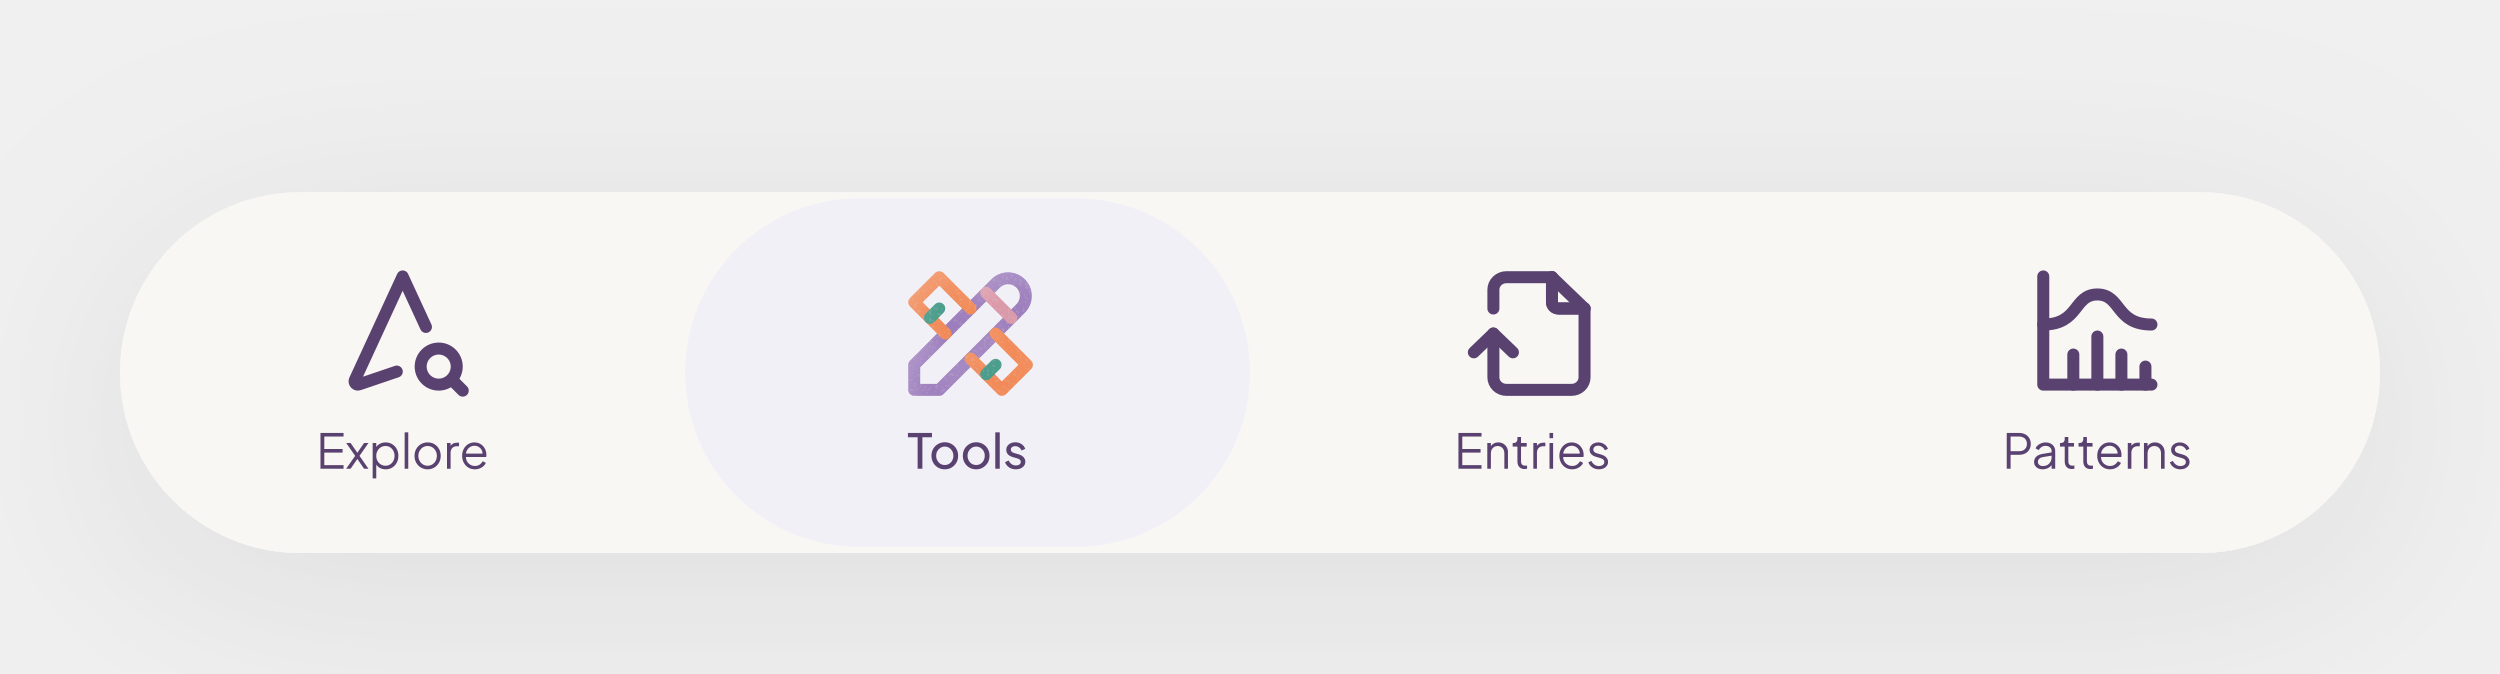
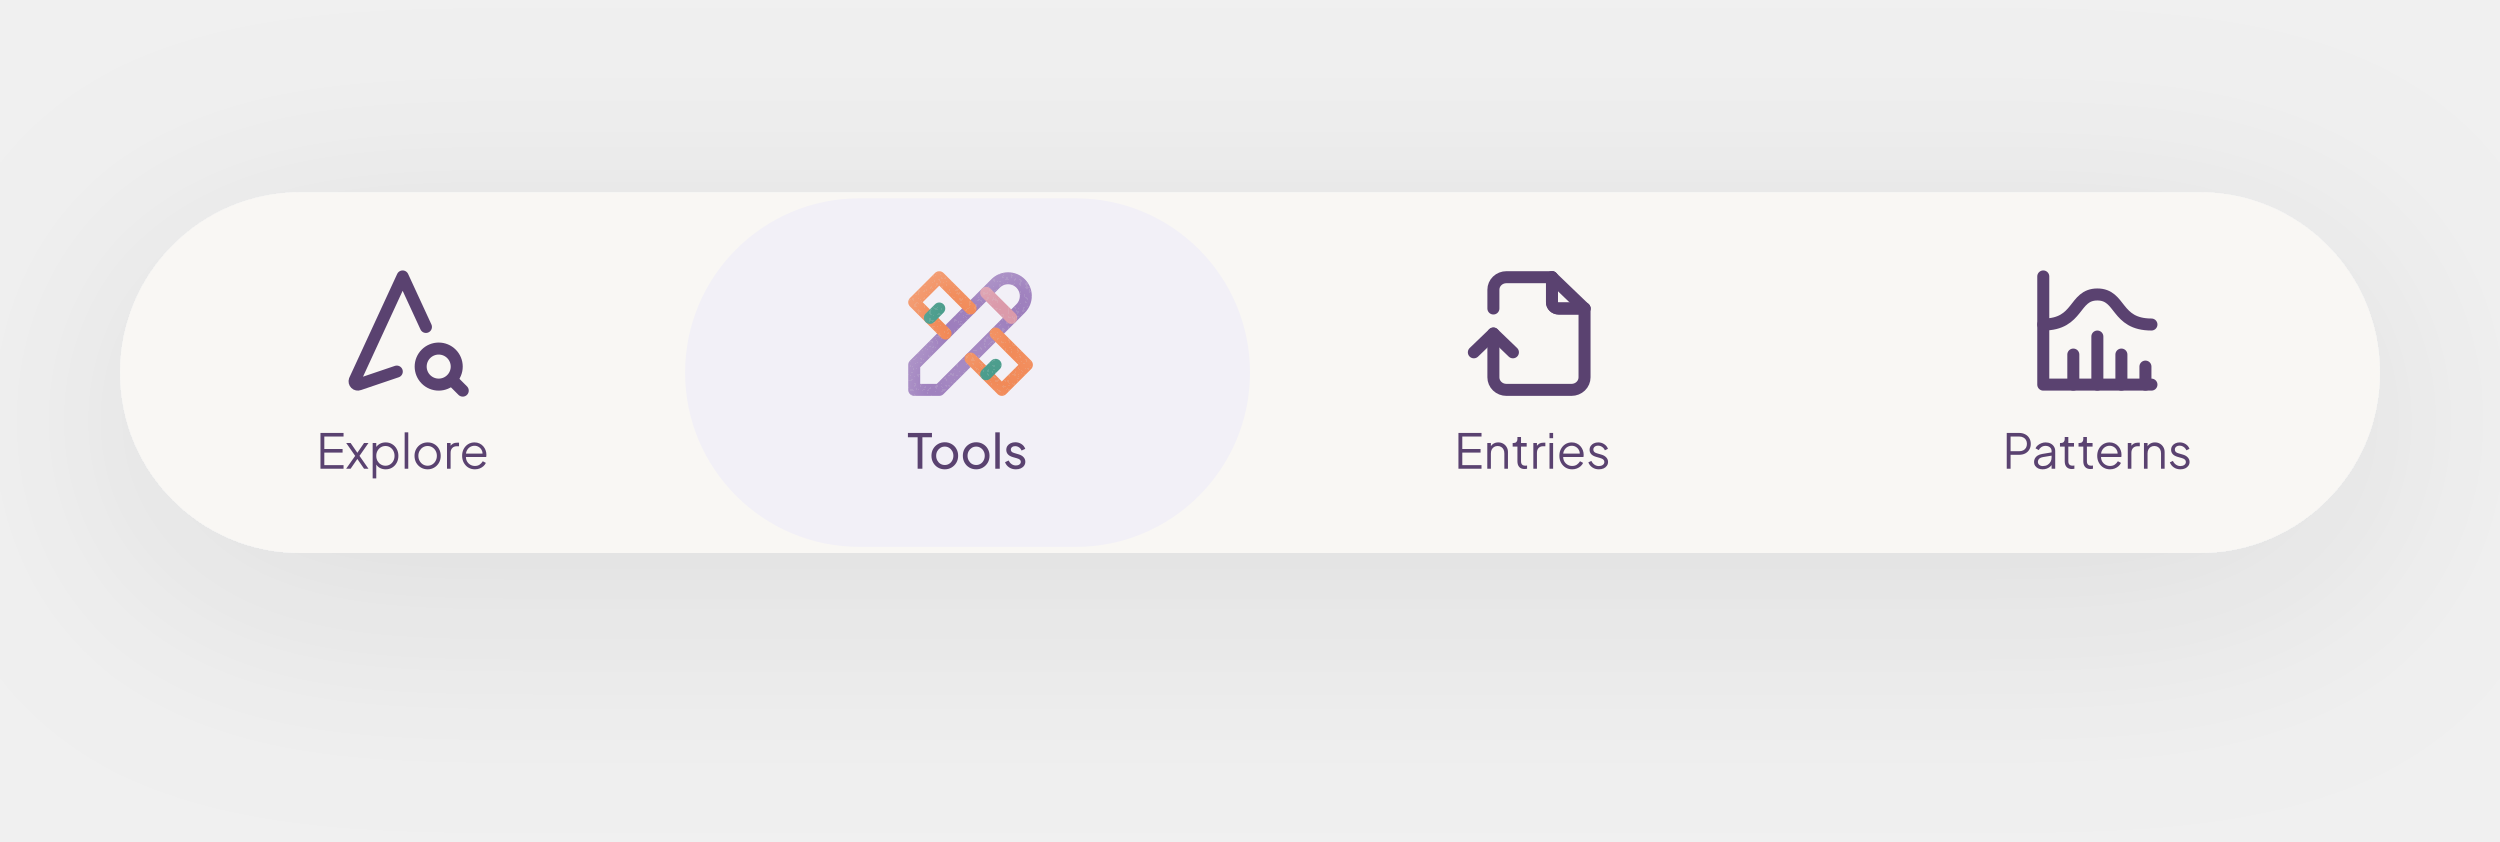
- <svg xmlns="http://www.w3.org/2000/svg" width="416" height="112" viewBox="0 0 416 112" fill="none">
+ <svg xmlns="http://www.w3.org/2000/svg" width="416" height="140" viewBox="0 0 416 140" fill="none">
  <g clip-path="url(#clip0_549_9837)">
    <rect x="20" y="32" width="376" height="60" rx="30" fill="#F8F7F6" />
  </g>
  <rect x="20" y="32" width="376" height="60" rx="30" fill="white" fill-opacity="0.6" style="mix-blend-mode:multiply" />
  <g opacity="0.67" filter="url(#filter0_d_549_9837)">
    <path d="M20 62C20 45.431 33.431 32 50 32H366C382.569 32 396 45.431 396 62V62C396 78.569 382.569 92 366 92H50C33.431 92 20 78.569 20 62V62Z" fill="#F9F7F3" />
  </g>
  <rect x="20" y="32" width="376" height="60" rx="30" fill="black" fill-opacity="0.2" style="mix-blend-mode:screen" />
  <g clip-path="url(#clip1_549_9837)">
    <path d="M258.25 46.125V50.292C258.25 50.568 258.364 50.833 258.567 51.028C258.77 51.224 259.046 51.333 259.333 51.333H263.667" stroke="#5A4270" stroke-width="2" stroke-linecap="round" stroke-linejoin="round" />
    <path d="M258.25 46.125V50.292C258.25 50.568 258.364 50.833 258.567 51.028C258.77 51.224 259.046 51.333 259.333 51.333H263.667" stroke="#5A4270" stroke-width="2" stroke-linecap="round" stroke-linejoin="round" />
    <path d="M248.5 51.333V48.208C248.5 47.656 248.728 47.126 249.135 46.735C249.541 46.344 250.092 46.125 250.667 46.125H258.25L263.667 51.333V62.792C263.667 63.344 263.438 63.874 263.032 64.265C262.626 64.656 262.075 64.875 261.5 64.875H250.667C250.092 64.875 249.541 64.656 249.135 64.265C248.728 63.874 248.5 63.344 248.5 62.792V55.5" stroke="#5A4270" stroke-width="2" stroke-linecap="round" stroke-linejoin="round" />
    <path d="M245.25 58.625L248.5 55.5L251.75 58.625" stroke="#5A4270" stroke-width="2" stroke-linecap="round" stroke-linejoin="round" />
  </g>
  <path d="M242.685 78V72.04H246.525V72.64H243.325V74.712H246.365V75.312H243.325V77.4H246.525V78H242.685ZM247.484 78V73.712H248.084V74.544L247.948 74.512C248.054 74.235 248.228 74.016 248.468 73.856C248.713 73.696 248.996 73.616 249.316 73.616C249.62 73.616 249.892 73.685 250.132 73.824C250.377 73.963 250.569 74.155 250.708 74.4C250.852 74.64 250.924 74.912 250.924 75.216V78H250.324V75.448C250.324 75.187 250.276 74.965 250.18 74.784C250.089 74.603 249.958 74.464 249.788 74.368C249.622 74.267 249.43 74.216 249.212 74.216C248.993 74.216 248.798 74.267 248.628 74.368C248.457 74.464 248.324 74.605 248.228 74.792C248.132 74.973 248.084 75.192 248.084 75.448V78H247.484ZM253.698 78.048C253.314 78.048 253.018 77.936 252.81 77.712C252.602 77.488 252.498 77.168 252.498 76.752V74.312H251.706V73.712H251.906C252.087 73.712 252.231 73.653 252.338 73.536C252.444 73.413 252.498 73.261 252.498 73.08V72.72H253.098V73.712H254.042V74.312H253.098V76.752C253.098 76.896 253.119 77.024 253.162 77.136C253.204 77.243 253.276 77.328 253.378 77.392C253.484 77.456 253.626 77.488 253.802 77.488C253.844 77.488 253.895 77.485 253.954 77.48C254.012 77.475 254.063 77.469 254.106 77.464V78C254.042 78.016 253.97 78.027 253.89 78.032C253.81 78.043 253.746 78.048 253.698 78.048ZM255.147 78V73.712H255.747V74.416L255.667 74.312C255.769 74.109 255.921 73.949 256.123 73.832C256.331 73.715 256.582 73.656 256.875 73.656H257.147V74.256H256.771C256.462 74.256 256.214 74.352 256.027 74.544C255.841 74.736 255.747 75.008 255.747 75.36V78H255.147ZM257.838 78V73.712H258.438V78H257.838ZM257.838 72.92V72.04H258.438V72.92H257.838ZM261.607 78.096C261.207 78.096 260.844 78 260.519 77.808C260.199 77.611 259.945 77.341 259.759 77C259.572 76.659 259.479 76.272 259.479 75.84C259.479 75.408 259.569 75.027 259.751 74.696C259.932 74.36 260.177 74.096 260.487 73.904C260.801 73.712 261.153 73.616 261.543 73.616C261.852 73.616 262.127 73.675 262.367 73.792C262.612 73.904 262.82 74.059 262.991 74.256C263.161 74.448 263.292 74.667 263.383 74.912C263.473 75.152 263.519 75.4 263.519 75.656C263.519 75.709 263.516 75.771 263.511 75.84C263.505 75.904 263.497 75.971 263.487 76.04H259.863V75.48H263.143L262.855 75.72C262.903 75.427 262.868 75.165 262.751 74.936C262.639 74.701 262.476 74.517 262.263 74.384C262.049 74.245 261.809 74.176 261.543 74.176C261.276 74.176 261.028 74.245 260.799 74.384C260.575 74.523 260.399 74.717 260.271 74.968C260.143 75.213 260.092 75.507 260.119 75.848C260.092 76.189 260.145 76.488 260.279 76.744C260.417 76.995 260.604 77.189 260.839 77.328C261.079 77.467 261.335 77.536 261.607 77.536C261.921 77.536 262.185 77.461 262.399 77.312C262.612 77.163 262.785 76.976 262.919 76.752L263.431 77.024C263.345 77.216 263.215 77.395 263.039 77.56C262.863 77.72 262.652 77.851 262.407 77.952C262.167 78.048 261.9 78.096 261.607 78.096ZM266.052 78.096C265.642 78.096 265.282 77.992 264.972 77.784C264.663 77.576 264.439 77.293 264.3 76.936L264.804 76.696C264.927 76.957 265.098 77.165 265.316 77.32C265.54 77.475 265.786 77.552 266.052 77.552C266.308 77.552 266.524 77.491 266.7 77.368C266.876 77.24 266.964 77.075 266.964 76.872C266.964 76.723 266.922 76.605 266.836 76.52C266.751 76.429 266.652 76.36 266.54 76.312C266.428 76.264 266.33 76.229 266.244 76.208L265.628 76.032C265.234 75.92 264.948 75.763 264.772 75.56C264.596 75.357 264.508 75.123 264.508 74.856C264.508 74.605 264.572 74.387 264.7 74.2C264.828 74.013 265.002 73.869 265.22 73.768C265.439 73.667 265.682 73.616 265.948 73.616C266.311 73.616 266.639 73.712 266.932 73.904C267.231 74.091 267.442 74.352 267.564 74.688L267.052 74.928C266.946 74.688 266.791 74.501 266.588 74.368C266.391 74.229 266.17 74.16 265.924 74.16C265.684 74.16 265.492 74.221 265.348 74.344C265.204 74.467 265.132 74.621 265.132 74.808C265.132 74.952 265.17 75.067 265.244 75.152C265.319 75.237 265.404 75.301 265.5 75.344C265.602 75.387 265.69 75.419 265.764 75.44L266.476 75.648C266.823 75.749 267.092 75.907 267.284 76.12C267.482 76.333 267.58 76.584 267.58 76.872C267.58 77.107 267.514 77.317 267.38 77.504C267.252 77.691 267.074 77.837 266.844 77.944C266.615 78.045 266.351 78.096 266.052 78.096Z" fill="#5A4270" />
  <g clip-path="url(#clip2_549_9837)">
    <path d="M340 46V64H358" stroke="#5A4270" stroke-width="2" stroke-linecap="round" stroke-linejoin="round" />
    <path d="M357 61V64" stroke="#5A4270" stroke-width="2" stroke-linecap="round" stroke-linejoin="round" />
    <path d="M353 59V64" stroke="#5A4270" stroke-width="2" stroke-linecap="round" stroke-linejoin="round" />
    <path d="M349 56V64" stroke="#5A4270" stroke-width="2" stroke-linecap="round" stroke-linejoin="round" />
    <path d="M345 59V64" stroke="#5A4270" stroke-width="2" stroke-linecap="round" stroke-linejoin="round" />
    <path d="M340 54C346 54 345 49 349 49C353 49 352 54 358 54" stroke="#5A4270" stroke-width="2" stroke-linecap="round" stroke-linejoin="round" />
  </g>
  <path d="M333.922 78V72.04H335.97C336.359 72.04 336.7 72.117 336.994 72.272C337.287 72.421 337.514 72.635 337.674 72.912C337.839 73.184 337.922 73.501 337.922 73.864C337.922 74.227 337.839 74.544 337.674 74.816C337.514 75.088 337.287 75.301 336.994 75.456C336.706 75.605 336.364 75.68 335.97 75.68H334.562V78H333.922ZM334.562 75.08H336.002C336.258 75.08 336.482 75.032 336.674 74.936C336.866 74.835 337.015 74.693 337.122 74.512C337.228 74.325 337.282 74.107 337.282 73.856C337.282 73.605 337.228 73.389 337.122 73.208C337.015 73.027 336.866 72.888 336.674 72.792C336.482 72.691 336.258 72.64 336.002 72.64H334.562V75.08ZM339.882 78.096C339.61 78.096 339.367 78.045 339.154 77.944C338.941 77.837 338.773 77.693 338.65 77.512C338.527 77.331 338.466 77.123 338.466 76.888C338.466 76.664 338.514 76.461 338.61 76.28C338.706 76.093 338.855 75.936 339.058 75.808C339.261 75.68 339.519 75.589 339.834 75.536L341.514 75.256V75.8L339.978 76.056C339.669 76.109 339.445 76.208 339.306 76.352C339.173 76.496 339.106 76.667 339.106 76.864C339.106 77.056 339.181 77.219 339.33 77.352C339.485 77.485 339.682 77.552 339.922 77.552C340.215 77.552 340.471 77.491 340.69 77.368C340.909 77.24 341.079 77.069 341.202 76.856C341.325 76.643 341.386 76.405 341.386 76.144V75.056C341.386 74.8 341.293 74.592 341.106 74.432C340.919 74.272 340.677 74.192 340.378 74.192C340.117 74.192 339.887 74.259 339.69 74.392C339.493 74.52 339.346 74.688 339.25 74.896L338.706 74.6C338.786 74.419 338.911 74.253 339.082 74.104C339.258 73.955 339.458 73.837 339.682 73.752C339.906 73.661 340.138 73.616 340.378 73.616C340.693 73.616 340.97 73.677 341.21 73.8C341.455 73.923 341.645 74.093 341.778 74.312C341.917 74.525 341.986 74.773 341.986 75.056V78H341.386V77.144L341.474 77.232C341.399 77.392 341.282 77.539 341.122 77.672C340.967 77.8 340.783 77.904 340.57 77.984C340.362 78.059 340.133 78.096 339.882 78.096ZM344.77 78.048C344.386 78.048 344.09 77.936 343.882 77.712C343.674 77.488 343.57 77.168 343.57 76.752V74.312H342.778V73.712H342.978C343.159 73.712 343.303 73.653 343.41 73.536C343.517 73.413 343.57 73.261 343.57 73.08V72.72H344.17V73.712H345.114V74.312H344.17V76.752C344.17 76.896 344.191 77.024 344.234 77.136C344.277 77.243 344.349 77.328 344.45 77.392C344.557 77.456 344.698 77.488 344.874 77.488C344.917 77.488 344.967 77.485 345.026 77.48C345.085 77.475 345.135 77.469 345.178 77.464V78C345.114 78.016 345.042 78.027 344.962 78.032C344.882 78.043 344.818 78.048 344.77 78.048ZM347.86 78.048C347.476 78.048 347.18 77.936 346.972 77.712C346.764 77.488 346.66 77.168 346.66 76.752V74.312H345.868V73.712H346.068C346.249 73.712 346.393 73.653 346.5 73.536C346.606 73.413 346.66 73.261 346.66 73.08V72.72H347.26V73.712H348.204V74.312H347.26V76.752C347.26 76.896 347.281 77.024 347.324 77.136C347.366 77.243 347.438 77.328 347.54 77.392C347.646 77.456 347.788 77.488 347.964 77.488C348.006 77.488 348.057 77.485 348.116 77.48C348.174 77.475 348.225 77.469 348.268 77.464V78C348.204 78.016 348.132 78.027 348.052 78.032C347.972 78.043 347.908 78.048 347.86 78.048ZM351.105 78.096C350.705 78.096 350.342 78 350.017 77.808C349.697 77.611 349.444 77.341 349.257 77C349.07 76.659 348.977 76.272 348.977 75.84C348.977 75.408 349.068 75.027 349.249 74.696C349.43 74.36 349.676 74.096 349.985 73.904C350.3 73.712 350.652 73.616 351.041 73.616C351.35 73.616 351.625 73.675 351.865 73.792C352.11 73.904 352.318 74.059 352.489 74.256C352.66 74.448 352.79 74.667 352.881 74.912C352.972 75.152 353.017 75.4 353.017 75.656C353.017 75.709 353.014 75.771 353.009 75.84C353.004 75.904 352.996 75.971 352.985 76.04H349.361V75.48H352.641L352.353 75.72C352.401 75.427 352.366 75.165 352.249 74.936C352.137 74.701 351.974 74.517 351.761 74.384C351.548 74.245 351.308 74.176 351.041 74.176C350.774 74.176 350.526 74.245 350.297 74.384C350.073 74.523 349.897 74.717 349.769 74.968C349.641 75.213 349.59 75.507 349.617 75.848C349.59 76.189 349.644 76.488 349.777 76.744C349.916 76.995 350.102 77.189 350.337 77.328C350.577 77.467 350.833 77.536 351.105 77.536C351.42 77.536 351.684 77.461 351.897 77.312C352.11 77.163 352.284 76.976 352.417 76.752L352.929 77.024C352.844 77.216 352.713 77.395 352.537 77.56C352.361 77.72 352.15 77.851 351.905 77.952C351.665 78.048 351.398 78.096 351.105 78.096ZM354.063 78V73.712H354.663V74.416L354.583 74.312C354.684 74.109 354.836 73.949 355.039 73.832C355.247 73.715 355.498 73.656 355.791 73.656H356.063V74.256H355.687C355.378 74.256 355.13 74.352 354.943 74.544C354.756 74.736 354.663 75.008 354.663 75.36V78H354.063ZM356.754 78V73.712H357.354V74.544L357.218 74.512C357.325 74.235 357.498 74.016 357.738 73.856C357.983 73.696 358.266 73.616 358.586 73.616C358.89 73.616 359.162 73.685 359.402 73.824C359.647 73.963 359.839 74.155 359.978 74.4C360.122 74.64 360.194 74.912 360.194 75.216V78H359.594V75.448C359.594 75.187 359.546 74.965 359.45 74.784C359.359 74.603 359.229 74.464 359.058 74.368C358.893 74.267 358.701 74.216 358.482 74.216C358.263 74.216 358.069 74.267 357.898 74.368C357.727 74.464 357.594 74.605 357.498 74.792C357.402 74.973 357.354 75.192 357.354 75.448V78H356.754ZM362.816 78.096C362.405 78.096 362.045 77.992 361.736 77.784C361.427 77.576 361.203 77.293 361.064 76.936L361.568 76.696C361.691 76.957 361.861 77.165 362.08 77.32C362.304 77.475 362.549 77.552 362.816 77.552C363.072 77.552 363.288 77.491 363.464 77.368C363.64 77.24 363.728 77.075 363.728 76.872C363.728 76.723 363.685 76.605 363.6 76.52C363.515 76.429 363.416 76.36 363.304 76.312C363.192 76.264 363.093 76.229 363.008 76.208L362.392 76.032C361.997 75.92 361.712 75.763 361.536 75.56C361.36 75.357 361.272 75.123 361.272 74.856C361.272 74.605 361.336 74.387 361.464 74.2C361.592 74.013 361.765 73.869 361.984 73.768C362.203 73.667 362.445 73.616 362.712 73.616C363.075 73.616 363.403 73.712 363.696 73.904C363.995 74.091 364.205 74.352 364.328 74.688L363.816 74.928C363.709 74.688 363.555 74.501 363.352 74.368C363.155 74.229 362.933 74.16 362.688 74.16C362.448 74.16 362.256 74.221 362.112 74.344C361.968 74.467 361.896 74.621 361.896 74.808C361.896 74.952 361.933 75.067 362.008 75.152C362.083 75.237 362.168 75.301 362.264 75.344C362.365 75.387 362.453 75.419 362.528 75.44L363.24 75.648C363.587 75.749 363.856 75.907 364.048 76.12C364.245 76.333 364.344 76.584 364.344 76.872C364.344 77.107 364.277 77.317 364.144 77.504C364.016 77.691 363.837 77.837 363.608 77.944C363.379 78.045 363.115 78.096 362.816 78.096Z" fill="#5A4270" />
  <g clip-path="url(#clip3_549_9837)">
    <path d="M70.876 54.403L67 46L59.03 63.275C58.96 63.475 59.013 63.699 59.165 63.847C59.315 63.995 59.539 64.04 59.735 63.963L66.025 61.831" stroke="#5A4270" stroke-width="2" stroke-linecap="round" stroke-linejoin="round" />
    <path d="M70 61C70 61.796 70.316 62.559 70.879 63.121C71.441 63.684 72.204 64 73 64C73.796 64 74.559 63.684 75.121 63.121C75.684 62.559 76 61.796 76 61C76 60.204 75.684 59.441 75.121 58.879C74.559 58.316 73.796 58 73 58C72.204 58 71.441 58.316 70.879 58.879C70.316 59.441 70 60.204 70 61Z" stroke="#5A4270" stroke-width="2" stroke-linecap="round" stroke-linejoin="round" />
    <path d="M75.2 63.2L77 65" stroke="#5A4270" stroke-width="2" stroke-linecap="round" stroke-linejoin="round" />
  </g>
  <path d="M53.326 78V72.04H57.166V72.64H53.966V74.712H57.006V75.312H53.966V77.4H57.166V78H53.326ZM57.596 78L59.1 75.856L57.604 73.712H58.34L59.668 75.64H59.26L60.58 73.712H61.316L59.82 75.856L61.316 78H60.58L59.26 76.072H59.668L58.34 78H57.596ZM62.011 79.6V73.712H62.611V74.672L62.515 74.504C62.685 74.232 62.912 74.016 63.195 73.856C63.483 73.696 63.811 73.616 64.179 73.616C64.584 73.616 64.944 73.715 65.259 73.912C65.579 74.104 65.829 74.368 66.011 74.704C66.198 75.04 66.291 75.424 66.291 75.856C66.291 76.283 66.198 76.667 66.011 77.008C65.829 77.344 65.579 77.611 65.259 77.808C64.944 78 64.584 78.096 64.179 78.096C63.811 78.096 63.477 78.013 63.179 77.848C62.886 77.677 62.664 77.437 62.515 77.128L62.611 77.04V79.6H62.011ZM64.147 77.496C64.435 77.496 64.691 77.424 64.915 77.28C65.144 77.136 65.323 76.941 65.451 76.696C65.584 76.445 65.651 76.165 65.651 75.856C65.651 75.541 65.584 75.261 65.451 75.016C65.323 74.771 65.144 74.576 64.915 74.432C64.691 74.288 64.435 74.216 64.147 74.216C63.859 74.216 63.597 74.288 63.363 74.432C63.133 74.576 62.95 74.773 62.811 75.024C62.678 75.269 62.611 75.547 62.611 75.856C62.611 76.165 62.678 76.445 62.811 76.696C62.95 76.941 63.133 77.136 63.363 77.28C63.597 77.424 63.859 77.496 64.147 77.496ZM67.335 78V71.944H67.935V78H67.335ZM71.159 78.096C70.754 78.096 70.385 78 70.055 77.808C69.724 77.611 69.46 77.344 69.263 77.008C69.071 76.667 68.975 76.28 68.975 75.848C68.975 75.421 69.071 75.04 69.263 74.704C69.455 74.368 69.713 74.104 70.039 73.912C70.37 73.715 70.743 73.616 71.159 73.616C71.575 73.616 71.945 73.712 72.271 73.904C72.602 74.096 72.86 74.36 73.047 74.696C73.239 75.032 73.335 75.416 73.335 75.848C73.335 76.285 73.236 76.675 73.039 77.016C72.841 77.352 72.578 77.616 72.247 77.808C71.921 78 71.559 78.096 71.159 78.096ZM71.159 77.496C71.447 77.496 71.706 77.424 71.935 77.28C72.169 77.136 72.353 76.939 72.487 76.688C72.626 76.437 72.695 76.157 72.695 75.848C72.695 75.539 72.626 75.261 72.487 75.016C72.353 74.771 72.169 74.576 71.935 74.432C71.706 74.288 71.447 74.216 71.159 74.216C70.871 74.216 70.609 74.288 70.375 74.432C70.145 74.576 69.962 74.771 69.823 75.016C69.684 75.261 69.615 75.539 69.615 75.848C69.615 76.157 69.684 76.437 69.823 76.688C69.962 76.939 70.145 77.136 70.375 77.28C70.609 77.424 70.871 77.496 71.159 77.496ZM74.381 78V73.712H74.981V74.416L74.901 74.312C75.002 74.109 75.154 73.949 75.357 73.832C75.565 73.715 75.816 73.656 76.109 73.656H76.381V74.256H76.005C75.696 74.256 75.448 74.352 75.261 74.544C75.074 74.736 74.981 75.008 74.981 75.36V78H74.381ZM79.024 78.096C78.624 78.096 78.261 78 77.936 77.808C77.616 77.611 77.363 77.341 77.176 77C76.99 76.659 76.896 76.272 76.896 75.84C76.896 75.408 76.987 75.027 77.168 74.696C77.35 74.36 77.595 74.096 77.904 73.904C78.219 73.712 78.571 73.616 78.96 73.616C79.269 73.616 79.544 73.675 79.784 73.792C80.029 73.904 80.237 74.059 80.408 74.256C80.579 74.448 80.71 74.667 80.8 74.912C80.891 75.152 80.936 75.4 80.936 75.656C80.936 75.709 80.933 75.771 80.928 75.84C80.923 75.904 80.915 75.971 80.904 76.04H77.28V75.48H80.56L80.272 75.72C80.32 75.427 80.285 75.165 80.168 74.936C80.056 74.701 79.894 74.517 79.68 74.384C79.467 74.245 79.227 74.176 78.96 74.176C78.694 74.176 78.445 74.245 78.216 74.384C77.992 74.523 77.816 74.717 77.688 74.968C77.56 75.213 77.51 75.507 77.536 75.848C77.51 76.189 77.563 76.488 77.696 76.744C77.835 76.995 78.022 77.189 78.256 77.328C78.496 77.467 78.752 77.536 79.024 77.536C79.339 77.536 79.603 77.461 79.816 77.312C80.029 77.163 80.203 76.976 80.336 76.752L80.848 77.024C80.763 77.216 80.632 77.395 80.456 77.56C80.28 77.72 80.07 77.851 79.824 77.952C79.584 78.048 79.317 78.096 79.024 78.096Z" fill="#5A4270" />
  <rect x="114" y="33" width="94" height="58" rx="29" fill="#F2F0F7" />
  <g filter="url(#filter2_in_549_9837)">
    <g clip-path="url(#clip4_549_9837)">
      <path d="M152.125 64.875H156.292L169.833 51.333C170.386 50.781 170.696 50.031 170.696 49.25C170.696 48.469 170.386 47.719 169.833 47.167C169.281 46.614 168.531 46.304 167.75 46.304C166.969 46.304 166.219 46.614 165.667 47.167L152.125 60.708V64.875Z" stroke="#9371B6" stroke-width="2" stroke-linecap="round" stroke-linejoin="round" />
      <path d="M164.104 48.729L168.271 52.896" stroke="#D78FA1" stroke-width="2" stroke-linecap="round" stroke-linejoin="round" />
      <path d="M161.5 51.333L156.292 46.125L152.125 50.292L157.333 55.5" stroke="#F07E47" stroke-width="2" stroke-linecap="round" stroke-linejoin="round" />
      <path d="M156.292 51.333L154.729 52.896" stroke="#399381" stroke-width="2" stroke-linecap="round" stroke-linejoin="round" />
      <path d="M165.667 55.5L170.875 60.708L166.708 64.875L161.5 59.667" stroke="#F07E47" stroke-width="2" stroke-linecap="round" stroke-linejoin="round" />
      <path d="M165.667 60.708L164.104 62.271" stroke="#399381" stroke-width="2" stroke-linecap="round" stroke-linejoin="round" />
    </g>
  </g>
  <path d="M152.693 78V72.76H151.077V72.04H155.077V72.76H153.485V78H152.693ZM157.218 78.096C156.802 78.096 156.426 78 156.09 77.808C155.754 77.611 155.487 77.341 155.29 77C155.093 76.659 154.994 76.272 154.994 75.84C154.994 75.408 155.09 75.024 155.282 74.688C155.479 74.352 155.746 74.085 156.082 73.888C156.418 73.691 156.797 73.592 157.218 73.592C157.634 73.592 158.01 73.691 158.346 73.888C158.682 74.08 158.946 74.344 159.138 74.68C159.335 75.016 159.434 75.403 159.434 75.84C159.434 76.277 159.333 76.667 159.13 77.008C158.927 77.344 158.658 77.611 158.322 77.808C157.991 78 157.623 78.096 157.218 78.096ZM157.218 77.376C157.485 77.376 157.725 77.309 157.938 77.176C158.157 77.043 158.327 76.859 158.45 76.624C158.578 76.389 158.642 76.128 158.642 75.84C158.642 75.547 158.578 75.288 158.45 75.064C158.327 74.835 158.157 74.653 157.938 74.52C157.725 74.381 157.485 74.312 157.218 74.312C156.946 74.312 156.701 74.381 156.482 74.52C156.269 74.653 156.098 74.835 155.97 75.064C155.842 75.288 155.778 75.547 155.778 75.84C155.778 76.128 155.842 76.389 155.97 76.624C156.098 76.859 156.269 77.043 156.482 77.176C156.701 77.309 156.946 77.376 157.218 77.376ZM162.44 78.096C162.024 78.096 161.648 78 161.312 77.808C160.976 77.611 160.71 77.341 160.512 77C160.315 76.659 160.216 76.272 160.216 75.84C160.216 75.408 160.312 75.024 160.504 74.688C160.702 74.352 160.968 74.085 161.304 73.888C161.64 73.691 162.019 73.592 162.44 73.592C162.856 73.592 163.232 73.691 163.568 73.888C163.904 74.08 164.168 74.344 164.36 74.68C164.558 75.016 164.656 75.403 164.656 75.84C164.656 76.277 164.555 76.667 164.352 77.008C164.15 77.344 163.88 77.611 163.544 77.808C163.214 78 162.846 78.096 162.44 78.096ZM162.44 77.376C162.707 77.376 162.947 77.309 163.16 77.176C163.379 77.043 163.55 76.859 163.672 76.624C163.8 76.389 163.864 76.128 163.864 75.84C163.864 75.547 163.8 75.288 163.672 75.064C163.55 74.835 163.379 74.653 163.16 74.52C162.947 74.381 162.707 74.312 162.44 74.312C162.168 74.312 161.923 74.381 161.704 74.52C161.491 74.653 161.32 74.835 161.192 75.064C161.064 75.288 161 75.547 161 75.84C161 76.128 161.064 76.389 161.192 76.624C161.32 76.859 161.491 77.043 161.704 77.176C161.923 77.309 162.168 77.376 162.44 77.376ZM165.615 78V71.944H166.359V78H165.615ZM169.045 78.096C168.613 78.096 168.237 77.989 167.917 77.776C167.597 77.563 167.371 77.275 167.237 76.912L167.829 76.624C167.952 76.88 168.12 77.083 168.333 77.232C168.547 77.381 168.784 77.456 169.045 77.456C169.28 77.456 169.475 77.4 169.629 77.288C169.784 77.176 169.861 77.029 169.861 76.848C169.861 76.72 169.824 76.619 169.749 76.544C169.68 76.464 169.595 76.403 169.493 76.36C169.392 76.312 169.299 76.277 169.213 76.256L168.565 76.072C168.176 75.96 167.891 75.8 167.709 75.592C167.533 75.384 167.445 75.141 167.445 74.864C167.445 74.608 167.509 74.387 167.637 74.2C167.771 74.008 167.949 73.859 168.173 73.752C168.403 73.645 168.659 73.592 168.941 73.592C169.32 73.592 169.659 73.688 169.957 73.88C170.261 74.072 170.477 74.341 170.605 74.688L169.997 74.968C169.901 74.744 169.757 74.568 169.565 74.44C169.373 74.307 169.157 74.24 168.917 74.24C168.699 74.24 168.525 74.296 168.397 74.408C168.269 74.515 168.205 74.651 168.205 74.816C168.205 74.939 168.237 75.04 168.301 75.12C168.365 75.195 168.443 75.253 168.533 75.296C168.624 75.333 168.712 75.365 168.797 75.392L169.501 75.6C169.853 75.701 170.125 75.859 170.317 76.072C170.515 76.285 170.613 76.541 170.613 76.84C170.613 77.08 170.547 77.296 170.413 77.488C170.28 77.68 170.096 77.829 169.861 77.936C169.627 78.043 169.355 78.096 169.045 78.096Z" fill="#5A4270" />
  <defs>
    <filter id="filter0_d_549_9837" x="-20" y="0" width="456" height="140" filterUnits="userSpaceOnUse" color-interpolation-filters="sRGB">
      <feFlood flood-opacity="0" result="BackgroundImageFix" />
      <feColorMatrix in="SourceAlpha" type="matrix" values="0 0 0 0 0 0 0 0 0 0 0 0 0 0 0 0 0 0 127 0" result="hardAlpha" />
      <feOffset dy="8" />
      <feGaussianBlur stdDeviation="20" />
      <feComposite in2="hardAlpha" operator="out" />
      <feColorMatrix type="matrix" values="0 0 0 0 0 0 0 0 0 0 0 0 0 0 0 0 0 0 0.12 0" />
      <feBlend mode="normal" in2="BackgroundImageFix" result="effect1_dropShadow_549_9837" />
      <feBlend mode="normal" in="SourceGraphic" in2="effect1_dropShadow_549_9837" result="shape" />
    </filter>
    <filter id="filter2_in_549_9837" x="149" y="43" width="27" height="27" filterUnits="userSpaceOnUse" color-interpolation-filters="sRGB">
      <feFlood flood-opacity="0" result="BackgroundImageFix" />
      <feBlend mode="normal" in="SourceGraphic" in2="BackgroundImageFix" result="shape" />
      <feColorMatrix in="SourceAlpha" type="matrix" values="0 0 0 0 0 0 0 0 0 0 0 0 0 0 0 0 0 0 127 0" result="hardAlpha" />
      <feOffset dx="2" dy="2" />
      <feGaussianBlur stdDeviation="2" />
      <feComposite in2="hardAlpha" operator="arithmetic" k2="-1" k3="1" />
      <feColorMatrix type="matrix" values="0 0 0 0 1 0 0 0 0 1 0 0 0 0 1 0 0 0 0.25 0" />
      <feBlend mode="normal" in2="shape" result="effect1_innerShadow_549_9837" />
      <feTurbulence type="fractalNoise" baseFrequency="2 2" stitchTiles="stitch" numOctaves="3" result="noise" seed="4757" />
      <feColorMatrix in="noise" type="luminanceToAlpha" result="alphaNoise" />
      <feComponentTransfer in="alphaNoise" result="coloredNoise1">
        <feFuncA type="discrete" tableValues="0 0 0 0 0 0 0 0 0 1 1 1 1 1 1 1 1 1 1 1 1 1 1 1 1 1 1 1 1 1 1 1 1 1 1 1 1 1 1 1 0 0 0 0 0 0 0 0 0 0 0 0 0 0 0 0 0 0 0 0 0 0 0 0 0 0 0 0 0 0 0 0 0 0 0 0 0 0 0 0 0 0 0 0 0 0 0 0 0 0 0 0 0 0 0 0 0 0 0 0 " />
      </feComponentTransfer>
      <feComposite operator="in" in2="effect1_innerShadow_549_9837" in="coloredNoise1" result="noise1Clipped" />
      <feFlood flood-color="rgba(213, 213, 213, 0.15)" result="color1Flood" />
      <feComposite operator="in" in2="noise1Clipped" in="color1Flood" result="color1" />
      <feMerge result="effect2_noise_549_9837">
        <feMergeNode in="effect1_innerShadow_549_9837" />
        <feMergeNode in="color1" />
      </feMerge>
    </filter>
    <clipPath id="clip0_549_9837">
      <rect width="376" height="60" fill="white" transform="translate(20 32)" />
    </clipPath>
    <clipPath id="clip1_549_9837">
      <rect width="26" height="25" fill="white" transform="translate(242 43)" />
    </clipPath>
    <clipPath id="clip2_549_9837">
      <rect width="24" height="24" fill="white" transform="translate(337 43)" />
    </clipPath>
    <clipPath id="clip3_549_9837">
      <rect width="24" height="24" fill="white" transform="translate(55 43)" />
    </clipPath>
    <clipPath id="clip4_549_9837">
      <rect width="25" height="25" fill="white" transform="translate(149 43)" />
    </clipPath>
  </defs>
</svg>
